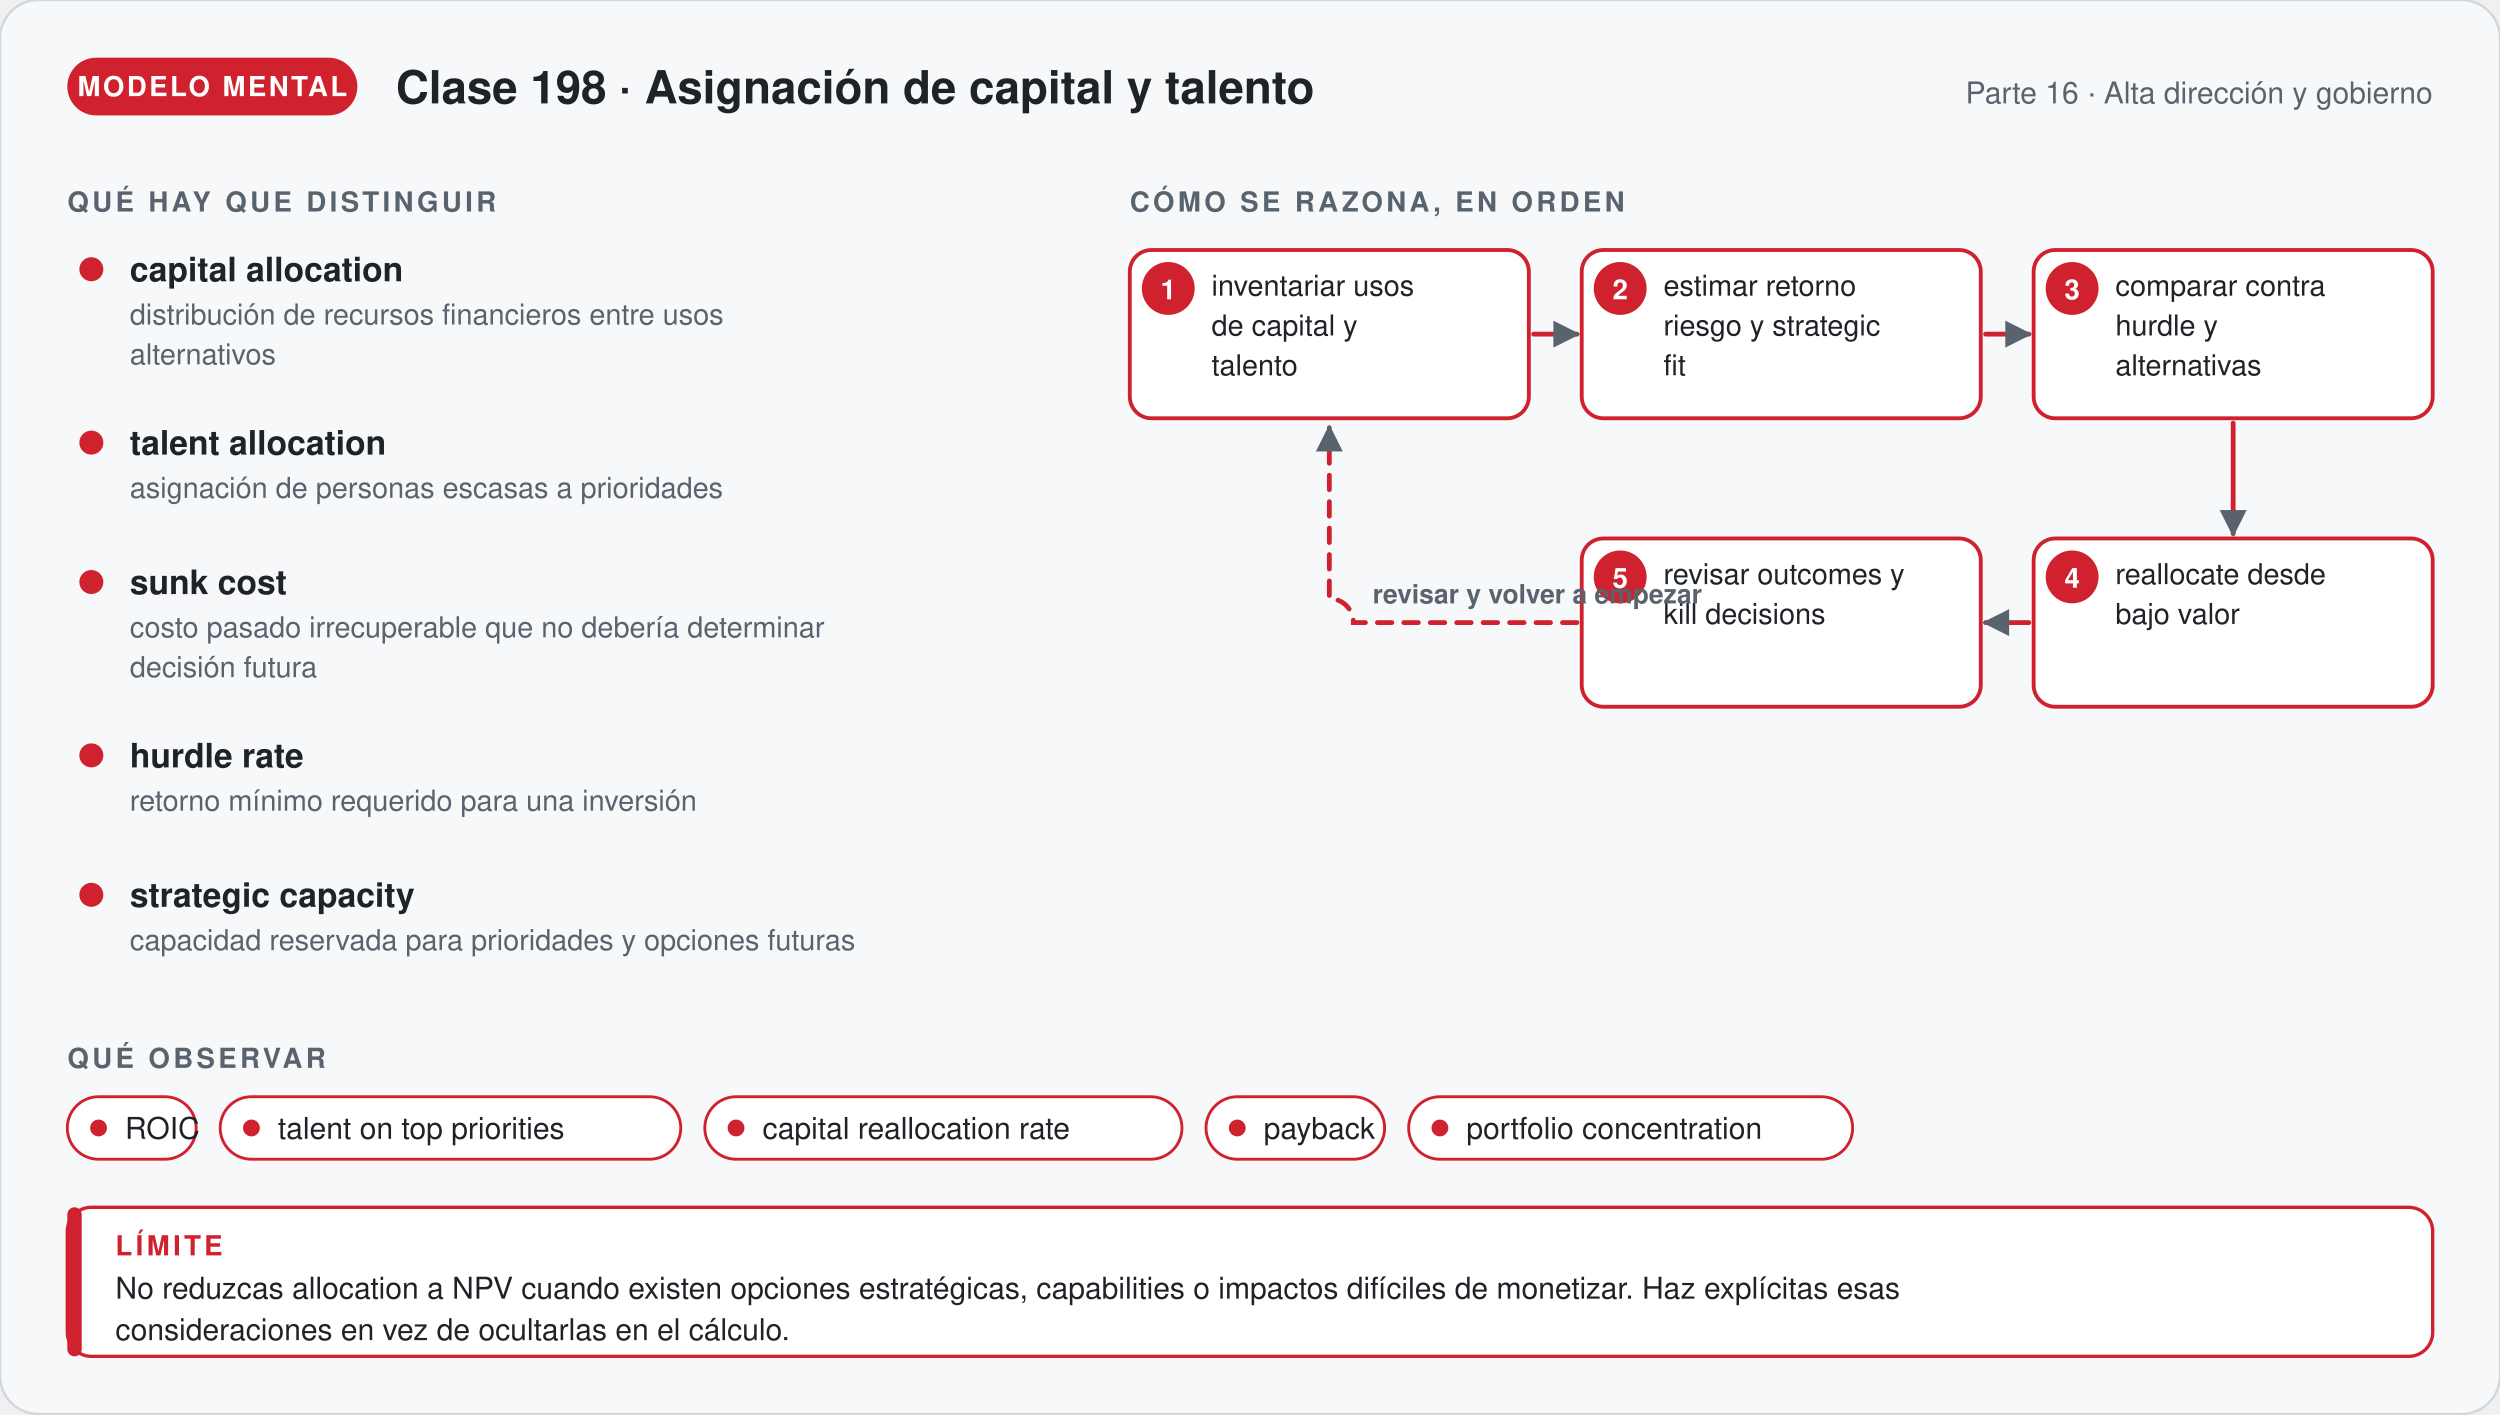
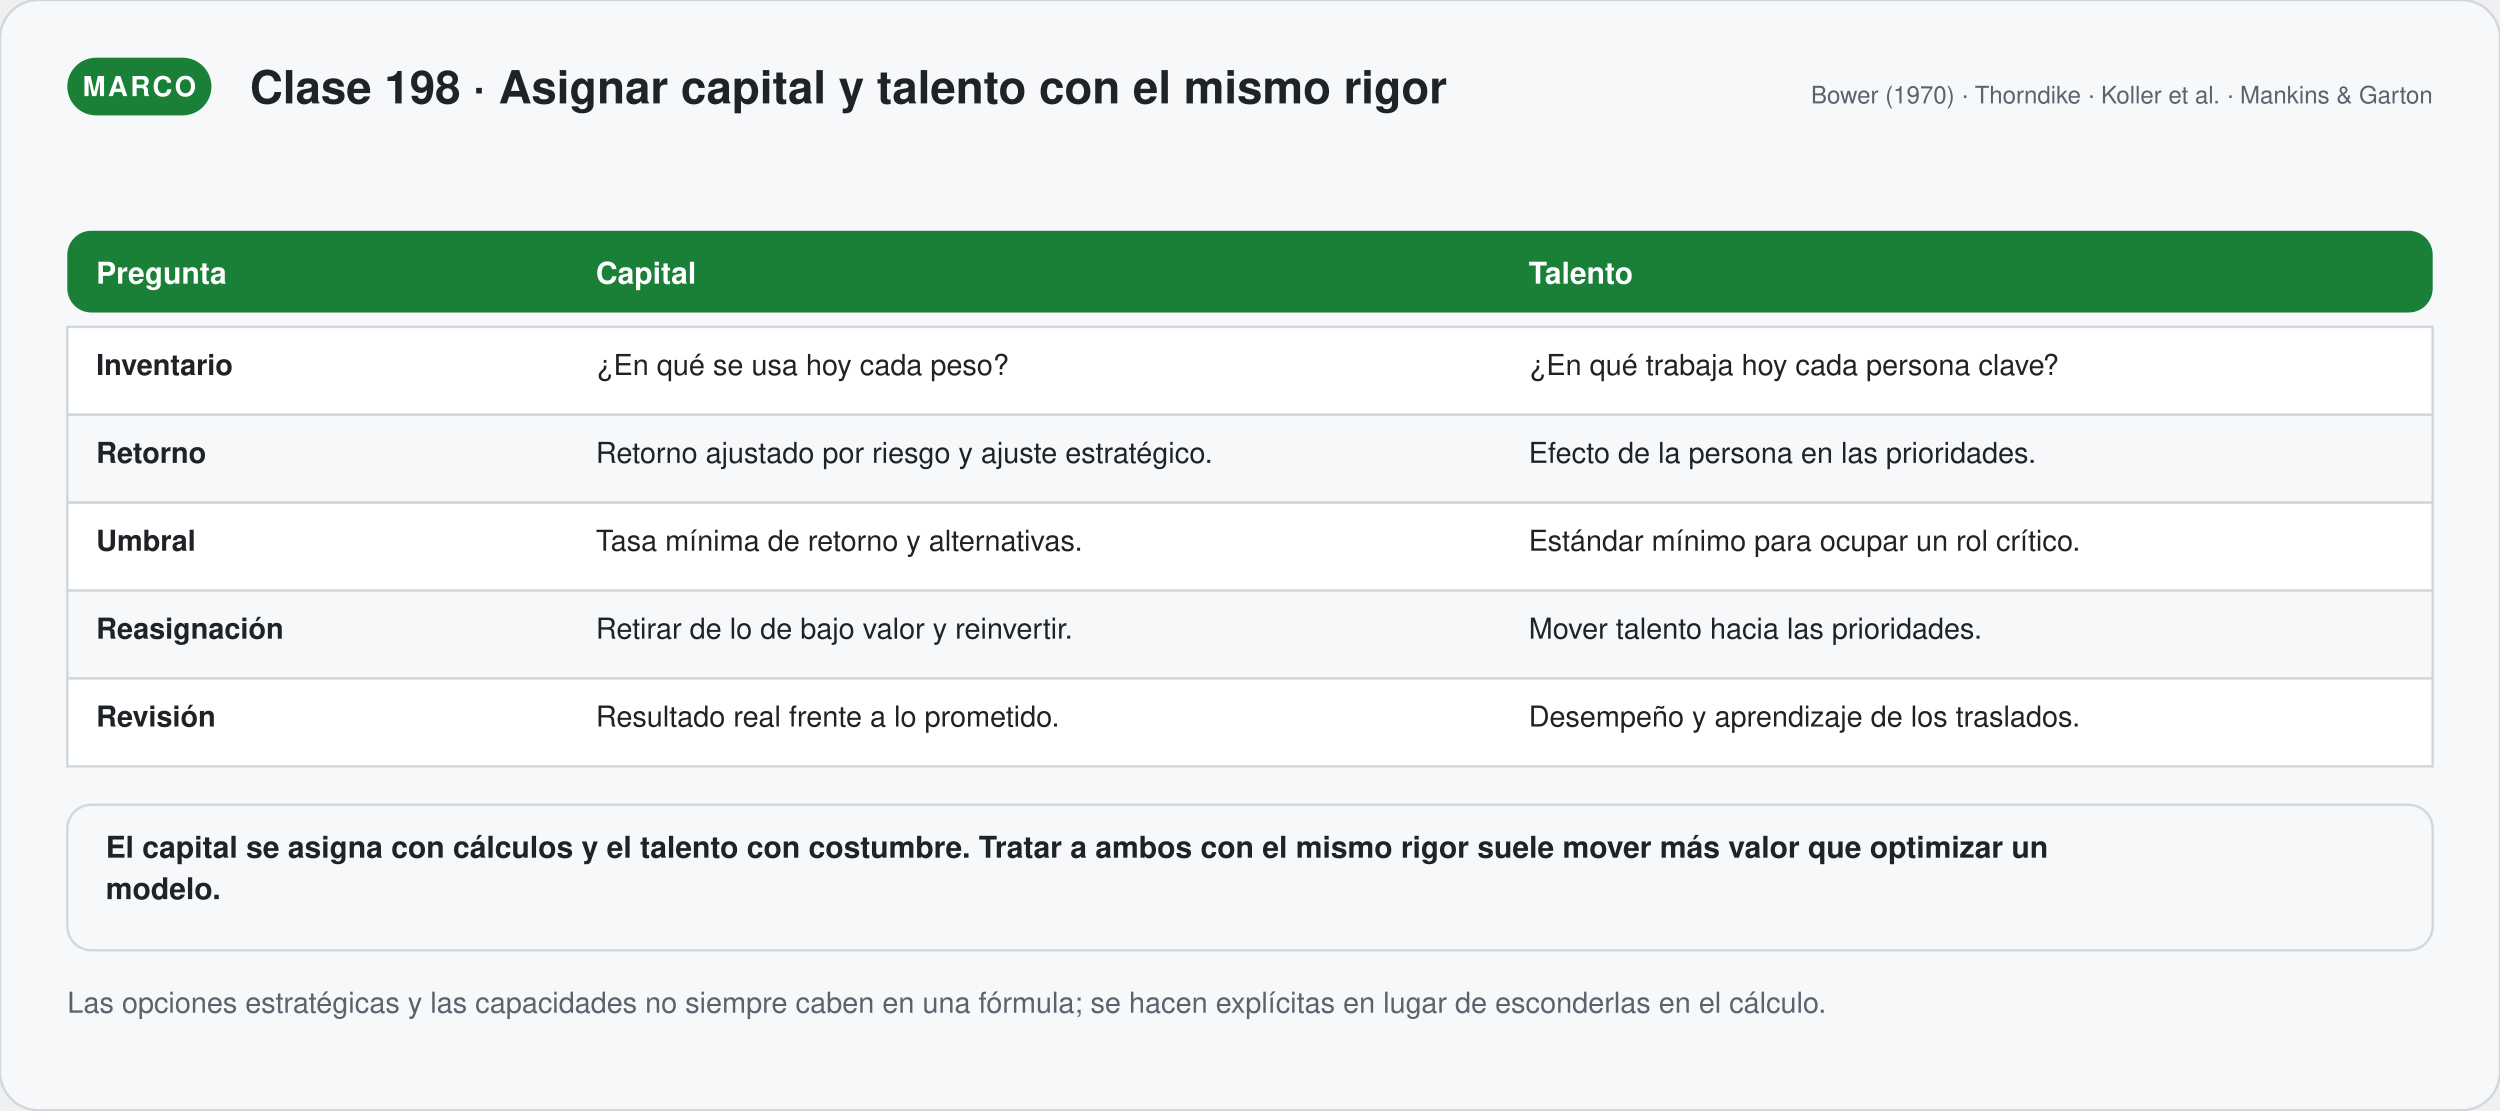
- <svg xmlns="http://www.w3.org/2000/svg" viewBox="0 0 1040 588.24" width="1040" role="img" aria-labelledby="t-g198 d-g198" font-family="'Segoe UI', 'Helvetica Neue', Helvetica, Arial, sans-serif">
+ <svg xmlns="http://www.w3.org/2000/svg" viewBox="0 0 1040 461.86" width="1040" role="img" aria-labelledby="t-s198 d-s198" font-family="'Segoe UI', 'Helvetica Neue', Helvetica, Arial, sans-serif">
  <defs>
-     <marker id="p-g198" viewBox="0 0 10 10" refX="8" refY="5" markerWidth="7" markerHeight="7" orient="auto">
+     <marker id="p-s198" viewBox="0 0 10 10" refX="8" refY="5" markerWidth="7" markerHeight="7" orient="auto">
      <path d="M1,1 L9,5 L1,9 Z" fill="#59636e" />
    </marker>
  </defs>
-   <rect width="1040" height="588.24" rx="16" fill="#f6f8fa" stroke="#d0d7de" />
-   <rect x="28" y="24" width="120.67" height="24" rx="12" fill="#cf222e" />
-   <text x="88.335" y="40" font-size="11.5" font-weight="700" fill="#ffffff" text-anchor="middle" letter-spacing="1">MODELO MENTAL</text>
-   <text x="164.67" y="43" font-size="19" font-weight="700" fill="#1f2328" text-anchor="start">Clase 198 · Asignación de capital y talento</text>
-   <text x="1012" y="43" font-size="12.5" font-weight="400" fill="#59636e" text-anchor="end">Parte 16 · Alta dirección y gobierno</text>
-   <text x="28" y="88" font-size="11.5" font-weight="700" fill="#59636e" text-anchor="start" letter-spacing="1.4">QUÉ HAY QUE DISTINGUIR</text>
-   <circle cx="38" cy="112" r="5" fill="#cf222e" />
-   <text x="54" y="117" font-size="14" font-weight="700" fill="#1f2328" text-anchor="start">capital allocation</text>
-   <text x="54" y="135" font-size="12" font-weight="400" fill="#59636e" text-anchor="start">distribución de recursos financieros entre usos</text>
-   <text x="54" y="151.56" font-size="12" font-weight="400" fill="#59636e" text-anchor="start">alternativos</text>
-   <circle cx="38" cy="184.12" r="5" fill="#cf222e" />
-   <text x="54" y="189.12" font-size="14" font-weight="700" fill="#1f2328" text-anchor="start">talent allocation</text>
-   <text x="54" y="207.12" font-size="12" font-weight="400" fill="#59636e" text-anchor="start">asignación de personas escasas a prioridades</text>
-   <circle cx="38" cy="242.12" r="5" fill="#cf222e" />
-   <text x="54" y="247.12" font-size="14" font-weight="700" fill="#1f2328" text-anchor="start">sunk cost</text>
-   <text x="54" y="265.12" font-size="12" font-weight="400" fill="#59636e" text-anchor="start">costo pasado irrecuperable que no debería determinar</text>
-   <text x="54" y="281.68" font-size="12" font-weight="400" fill="#59636e" text-anchor="start">decisión futura</text>
-   <circle cx="38" cy="314.24" r="5" fill="#cf222e" />
-   <text x="54" y="319.24" font-size="14" font-weight="700" fill="#1f2328" text-anchor="start">hurdle rate</text>
-   <text x="54" y="337.24" font-size="12" font-weight="400" fill="#59636e" text-anchor="start">retorno mínimo requerido para una inversión</text>
-   <circle cx="38" cy="372.24" r="5" fill="#cf222e" />
-   <text x="54" y="377.24" font-size="14" font-weight="700" fill="#1f2328" text-anchor="start">strategic capacity</text>
-   <text x="54" y="395.24" font-size="12" font-weight="400" fill="#59636e" text-anchor="start">capacidad reservada para prioridades y opciones futuras</text>
-   <text x="470" y="88" font-size="11.5" font-weight="700" fill="#59636e" text-anchor="start" letter-spacing="1.4">CÓMO SE RAZONA, EN ORDEN</text>
-   <rect x="470" y="104" width="166" height="70" rx="9" fill="#ffffff" stroke="#cf222e" stroke-width="1.6" />
-   <circle cx="486.0" cy="120" r="11" fill="#cf222e" />
-   <text x="486" y="124.5" font-size="11.5" font-weight="700" fill="#ffffff" text-anchor="middle">1</text>
-   <text x="504" y="123" font-size="12" font-weight="400" fill="#1f2328" text-anchor="start">inventariar usos</text>
-   <text x="504" y="139.56" font-size="12" font-weight="400" fill="#1f2328" text-anchor="start">de capital y</text>
-   <text x="504" y="156.12" font-size="12" font-weight="400" fill="#1f2328" text-anchor="start">talento</text>
-   <rect x="658" y="104" width="166" height="70" rx="9" fill="#ffffff" stroke="#cf222e" stroke-width="1.6" />
-   <circle cx="674.0" cy="120" r="11" fill="#cf222e" />
-   <text x="674" y="124.5" font-size="11.5" font-weight="700" fill="#ffffff" text-anchor="middle">2</text>
-   <text x="692" y="123" font-size="12" font-weight="400" fill="#1f2328" text-anchor="start">estimar retorno</text>
-   <text x="692" y="139.56" font-size="12" font-weight="400" fill="#1f2328" text-anchor="start">riesgo y strategic</text>
-   <text x="692" y="156.12" font-size="12" font-weight="400" fill="#1f2328" text-anchor="start">fit</text>
-   <rect x="846" y="104" width="166" height="70" rx="9" fill="#ffffff" stroke="#cf222e" stroke-width="1.6" />
-   <circle cx="862.0" cy="120" r="11" fill="#cf222e" />
-   <text x="862" y="124.5" font-size="11.5" font-weight="700" fill="#ffffff" text-anchor="middle">3</text>
-   <text x="880" y="123" font-size="12" font-weight="400" fill="#1f2328" text-anchor="start">comparar contra</text>
-   <text x="880" y="139.56" font-size="12" font-weight="400" fill="#1f2328" text-anchor="start">hurdle y</text>
-   <text x="880" y="156.12" font-size="12" font-weight="400" fill="#1f2328" text-anchor="start">alternativas</text>
-   <rect x="846" y="224" width="166" height="70" rx="9" fill="#ffffff" stroke="#cf222e" stroke-width="1.6" />
-   <circle cx="862.0" cy="240" r="11" fill="#cf222e" />
-   <text x="862" y="244.5" font-size="11.5" font-weight="700" fill="#ffffff" text-anchor="middle">4</text>
-   <text x="880" y="243" font-size="12" font-weight="400" fill="#1f2328" text-anchor="start">reallocate desde</text>
-   <text x="880" y="259.56" font-size="12" font-weight="400" fill="#1f2328" text-anchor="start">bajo valor</text>
-   <rect x="658" y="224" width="166" height="70" rx="9" fill="#ffffff" stroke="#cf222e" stroke-width="1.6" />
-   <circle cx="674.0" cy="240" r="11" fill="#cf222e" />
-   <text x="674" y="244.5" font-size="11.5" font-weight="700" fill="#ffffff" text-anchor="middle">5</text>
-   <text x="692" y="243" font-size="12" font-weight="400" fill="#1f2328" text-anchor="start">revisar outcomes y</text>
-   <text x="692" y="259.56" font-size="12" font-weight="400" fill="#1f2328" text-anchor="start">kill decisions</text>
-   <path d="M638,139 L656,139" stroke="#cf222e" stroke-width="2" fill="none" stroke-linecap="round" marker-end="url(#p-g198)" />
-   <path d="M826,139 L844,139" stroke="#cf222e" stroke-width="2" fill="none" stroke-linecap="round" marker-end="url(#p-g198)" />
-   <path d="M929,176 L929,222" stroke="#cf222e" stroke-width="2" fill="none" stroke-linecap="round" marker-end="url(#p-g198)" />
-   <path d="M844,259 L826,259" stroke="#cf222e" stroke-width="2" fill="none" stroke-linecap="round" marker-end="url(#p-g198)" />
-   <path d="M656.0,259.0 H563.0 a10,10 0 0 0 -10,-10 V178" stroke="#cf222e" stroke-width="2" fill="none" stroke-dasharray="6 5" stroke-linecap="round" marker-end="url(#p-g198)" />
-   <text x="571" y="251" font-size="11" font-weight="600" fill="#59636e" text-anchor="start">revisar y volver a empezar</text>
-   <text x="28" y="444.24" font-size="11.5" font-weight="700" fill="#59636e" text-anchor="start" letter-spacing="1.4">QUÉ OBSERVAR</text>
-   <rect x="28" y="456.24" width="53.6" height="26" rx="13" fill="#ffffff" stroke="#cf222e" stroke-width="1.2" />
-   <circle cx="41" cy="469.24" r="3.5" fill="#cf222e" />
-   <text x="52" y="473.74" font-size="12.5" font-weight="400" fill="#1f2328" text-anchor="start">ROIC</text>
-   <rect x="91.6" y="456.24" width="191.6" height="26" rx="13" fill="#ffffff" stroke="#cf222e" stroke-width="1.2" />
-   <circle cx="104.6" cy="469.24" r="3.5" fill="#cf222e" />
-   <text x="115.6" y="473.74" font-size="12.5" font-weight="400" fill="#1f2328" text-anchor="start">talent on top priorities</text>
-   <rect x="293.2" y="456.24" width="198.5" height="26" rx="13" fill="#ffffff" stroke="#cf222e" stroke-width="1.2" />
-   <circle cx="306.2" cy="469.24" r="3.5" fill="#cf222e" />
-   <text x="317.2" y="473.74" font-size="12.5" font-weight="400" fill="#1f2328" text-anchor="start">capital reallocation rate</text>
-   <rect x="501.7" y="456.24" width="74.3" height="26" rx="13" fill="#ffffff" stroke="#cf222e" stroke-width="1.2" />
-   <circle cx="514.7" cy="469.24" r="3.5" fill="#cf222e" />
-   <text x="525.7" y="473.74" font-size="12.5" font-weight="400" fill="#1f2328" text-anchor="start">payback</text>
-   <rect x="586" y="456.24" width="184.7" height="26" rx="13" fill="#ffffff" stroke="#cf222e" stroke-width="1.2" />
-   <circle cx="599" cy="469.24" r="3.5" fill="#cf222e" />
-   <text x="610" y="473.74" font-size="12.5" font-weight="400" fill="#1f2328" text-anchor="start">portfolio concentration</text>
-   <rect x="28" y="502.24" width="984" height="62" rx="10" fill="#ffffff" stroke="#cf222e" stroke-width="1.4" />
-   <rect x="28" y="502.24" width="6" height="62" rx="3" fill="#cf222e" />
-   <text x="48" y="522.24" font-size="11.5" font-weight="700" fill="#cf222e" text-anchor="start" letter-spacing="1.4">LÍMITE</text>
-   <text x="48" y="540.24" font-size="12.5" font-weight="400" fill="#1f2328" text-anchor="start">No reduzcas allocation a NPV cuando existen opciones estratégicas, capabilities o impactos difíciles de monetizar. Haz explícitas esas</text>
-   <text x="48" y="557.49" font-size="12.5" font-weight="400" fill="#1f2328" text-anchor="start">consideraciones en vez de ocultarlas en el cálculo.</text>
+   <rect width="1040" height="461.86" rx="16" fill="#f6f8fa" stroke="#d0d7de" />
+   <rect x="28" y="24" width="59.95" height="24" rx="12" fill="#1a7f37" />
+   <text x="57.975" y="40" font-size="11.5" font-weight="700" fill="#ffffff" text-anchor="middle" letter-spacing="1">MARCO</text>
+   <text x="103.95" y="43" font-size="19" font-weight="700" fill="#1f2328" text-anchor="start">Clase 198 · Asignar capital y talento con el mismo rigor</text>
+   <text x="1012" y="43" font-size="10" font-weight="400" fill="#59636e" text-anchor="end">Bower (1970) · Thorndike · Koller et al. · Mankins &amp; Garton</text>
+   <rect x="28" y="96" width="984" height="34" rx="10" fill="#1a7f37" />
+   <text x="40" y="118" font-size="12.5" font-weight="700" fill="#ffffff" text-anchor="start">Pregunta</text>
+   <text x="247.887" y="118" font-size="12.5" font-weight="700" fill="#ffffff" text-anchor="start">Capital</text>
+   <text x="635.944" y="118" font-size="12.5" font-weight="700" fill="#ffffff" text-anchor="start">Talento</text>
+   <rect x="28" y="136" width="984" height="36.56" rx="0" fill="#ffffff" stroke="#d0d7de" stroke-width="1" />
+   <text x="40" y="156" font-size="12" font-weight="700" fill="#1f2328" text-anchor="start">Inventario</text>
+   <text x="247.887" y="156" font-size="12" font-weight="400" fill="#1f2328" text-anchor="start">¿En qué se usa hoy cada peso?</text>
+   <text x="635.944" y="156" font-size="12" font-weight="400" fill="#1f2328" text-anchor="start">¿En qué trabaja hoy cada persona clave?</text>
+   <rect x="28" y="172.56" width="984" height="36.56" rx="0" fill="#f6f8fa" stroke="#d0d7de" stroke-width="1" />
+   <text x="40" y="192.56" font-size="12" font-weight="700" fill="#1f2328" text-anchor="start">Retorno</text>
+   <text x="247.887" y="192.56" font-size="12" font-weight="400" fill="#1f2328" text-anchor="start">Retorno ajustado por riesgo y ajuste estratégico.</text>
+   <text x="635.944" y="192.56" font-size="12" font-weight="400" fill="#1f2328" text-anchor="start">Efecto de la persona en las prioridades.</text>
+   <rect x="28" y="209.12" width="984" height="36.56" rx="0" fill="#ffffff" stroke="#d0d7de" stroke-width="1" />
+   <text x="40" y="229.12" font-size="12" font-weight="700" fill="#1f2328" text-anchor="start">Umbral</text>
+   <text x="247.887" y="229.12" font-size="12" font-weight="400" fill="#1f2328" text-anchor="start">Tasa mínima de retorno y alternativas.</text>
+   <text x="635.944" y="229.12" font-size="12" font-weight="400" fill="#1f2328" text-anchor="start">Estándar mínimo para ocupar un rol crítico.</text>
+   <rect x="28" y="245.68" width="984" height="36.56" rx="0" fill="#f6f8fa" stroke="#d0d7de" stroke-width="1" />
+   <text x="40" y="265.68" font-size="12" font-weight="700" fill="#1f2328" text-anchor="start">Reasignación</text>
+   <text x="247.887" y="265.68" font-size="12" font-weight="400" fill="#1f2328" text-anchor="start">Retirar de lo de bajo valor y reinvertir.</text>
+   <text x="635.944" y="265.68" font-size="12" font-weight="400" fill="#1f2328" text-anchor="start">Mover talento hacia las prioridades.</text>
+   <rect x="28" y="282.24" width="984" height="36.56" rx="0" fill="#ffffff" stroke="#d0d7de" stroke-width="1" />
+   <text x="40" y="302.24" font-size="12" font-weight="700" fill="#1f2328" text-anchor="start">Revisión</text>
+   <text x="247.887" y="302.24" font-size="12" font-weight="400" fill="#1f2328" text-anchor="start">Resultado real frente a lo prometido.</text>
+   <text x="635.944" y="302.24" font-size="12" font-weight="400" fill="#1f2328" text-anchor="start">Desempeño y aprendizaje de los traslados.</text>
+   <rect x="28" y="334.8" width="984" height="60.5" rx="10" fill="#f6f8fa" stroke="#d0d7de" stroke-width="1" />
+   <text x="44" y="356.8" font-size="12.5" font-weight="600" fill="#1f2328" text-anchor="start">El capital se asigna con cálculos y el talento con costumbre. Tratar a ambos con el mismo rigor suele mover más valor que optimizar un</text>
+   <text x="44" y="374.05" font-size="12.5" font-weight="600" fill="#1f2328" text-anchor="start">modelo.</text>
+   <text x="28" y="421.3" font-size="12" font-weight="400" fill="#59636e" text-anchor="start">Las opciones estratégicas y las capacidades no siempre caben en una fórmula; se hacen explícitas en lugar de esconderlas en el cálculo.</text>
</svg>
